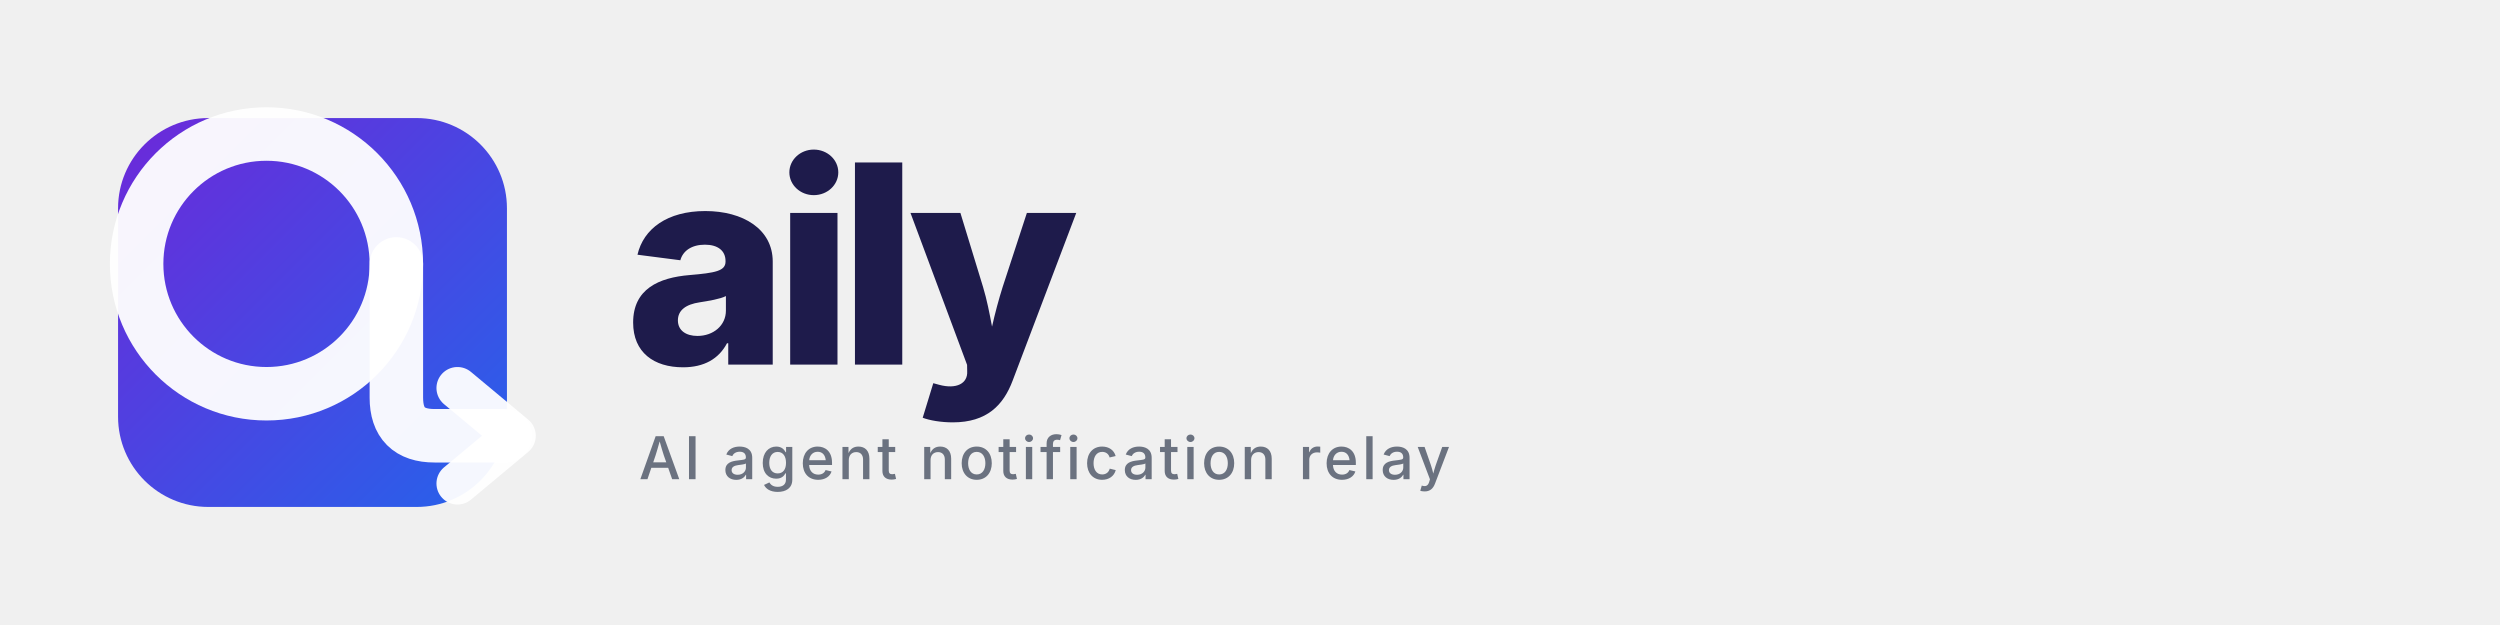
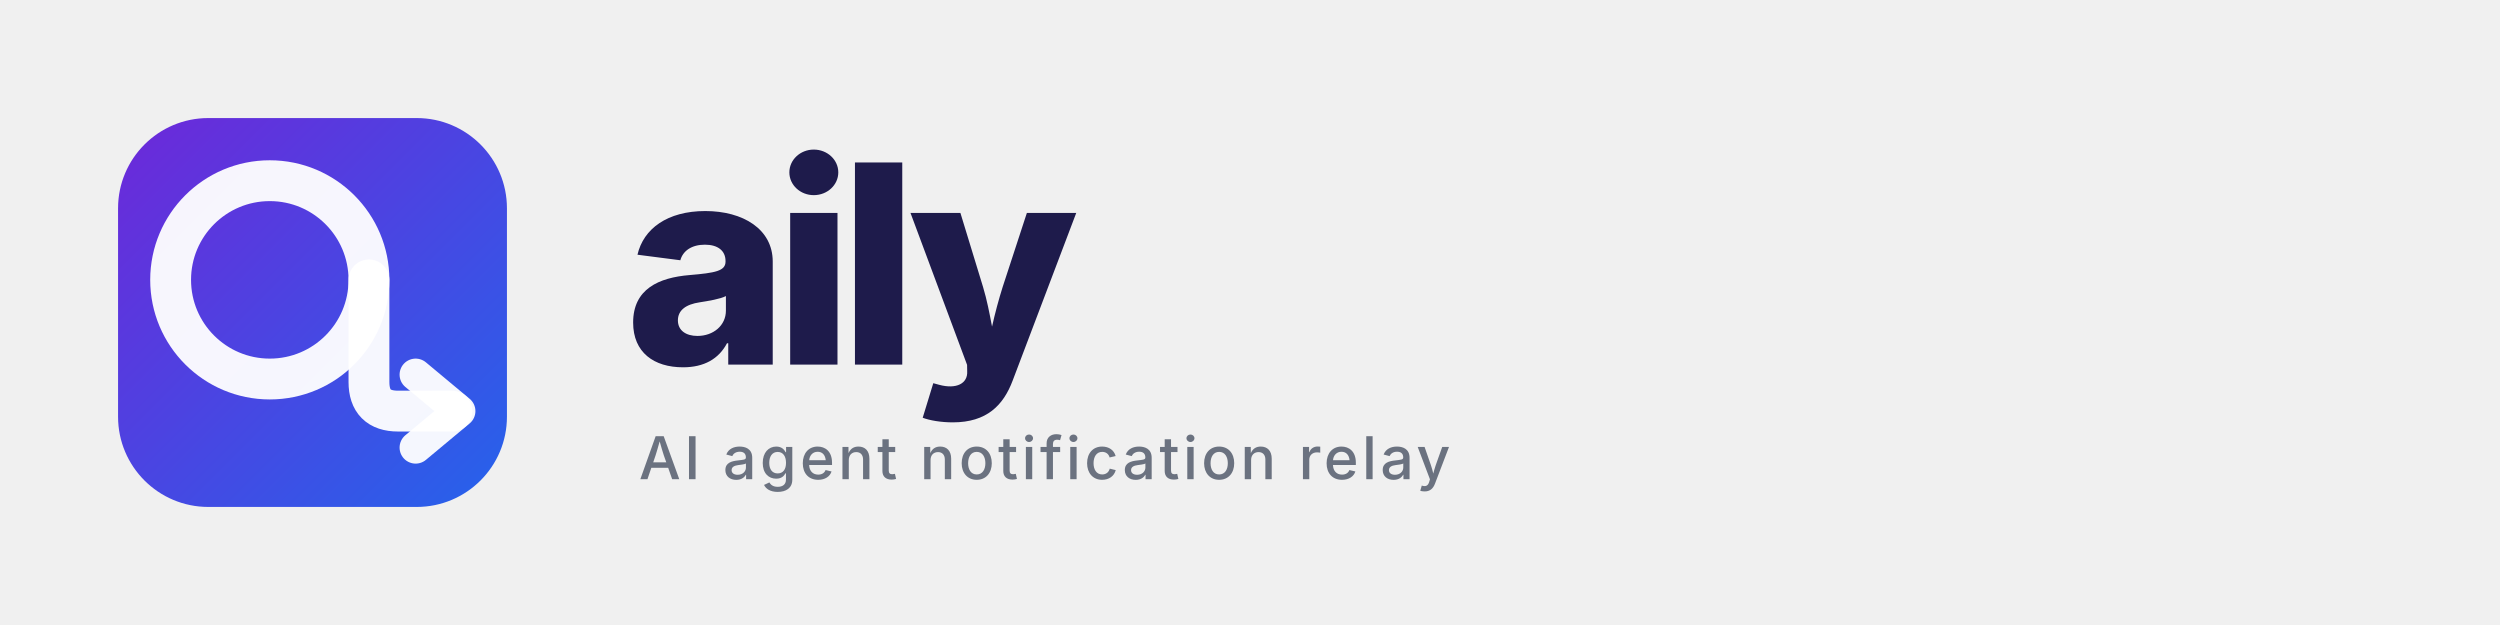
<svg xmlns="http://www.w3.org/2000/svg" viewBox="0 0 720 180" width="720" height="180">
  <defs>
    <linearGradient id="g" x1="0%" y1="0%" x2="100%" y2="100%">
      <stop offset="0%" stop-color="#6D28D9" />
      <stop offset="100%" stop-color="#2563EB" />
    </linearGradient>
+     <clipPath id="icon-clip">
+       <rect x="-56" y="-56" width="112" height="112" rx="26" />
+     </clipPath>
  </defs>
  <g transform="translate(90, 90)">
    <rect x="-56" y="-56" width="112" height="112" rx="26" fill="url(#g)" />
-     <g transform="translate(-5, -3) scale(0.55)">
-       <circle cx="-15" cy="-20" r="68" fill="none" stroke="white" stroke-width="28" opacity="0.95" />
-       <path d="M 53,-20 L 53,50 Q 53,70 73,70 L 110,70" fill="none" stroke="white" stroke-width="28" stroke-linecap="round" stroke-linejoin="round" opacity="0.95" />
-       <path d="M 85,45 L 115,70 L 85,95" fill="none" stroke="white" stroke-width="22" stroke-linecap="round" stroke-linejoin="round" opacity="0.95" />
+     <g clip-path="url(#icon-clip)">
+       <g transform="translate(-6, -1) scale(0.42)">
+         <circle cx="-15" cy="-20" r="68" fill="none" stroke="white" stroke-width="28" opacity="0.95" />
+         <path d="M 53,-20 L 53,50 Q 53,70 73,70 L 110,70" fill="none" stroke="white" stroke-width="28" stroke-linecap="round" stroke-linejoin="round" opacity="0.95" />
+         <path d="M 85,45 L 115,70 L 85,95" fill="none" stroke="white" stroke-width="22" stroke-linecap="round" stroke-linejoin="round" opacity="0.95" />
+       </g>
    </g>
  </g>
  <text x="180" y="105" font-family="'Inter', 'SF Pro Display', 'Helvetica Neue', Arial, sans-serif" font-size="80" font-weight="800" fill="#1E1B4B" letter-spacing="-4">aily</text>
  <text x="184" y="138" font-family="'Inter', 'SF Pro Display', 'Helvetica Neue', Arial, sans-serif" font-size="17" font-weight="500" fill="#6B7280" letter-spacing="1">AI agent notification relay</text>
</svg>
